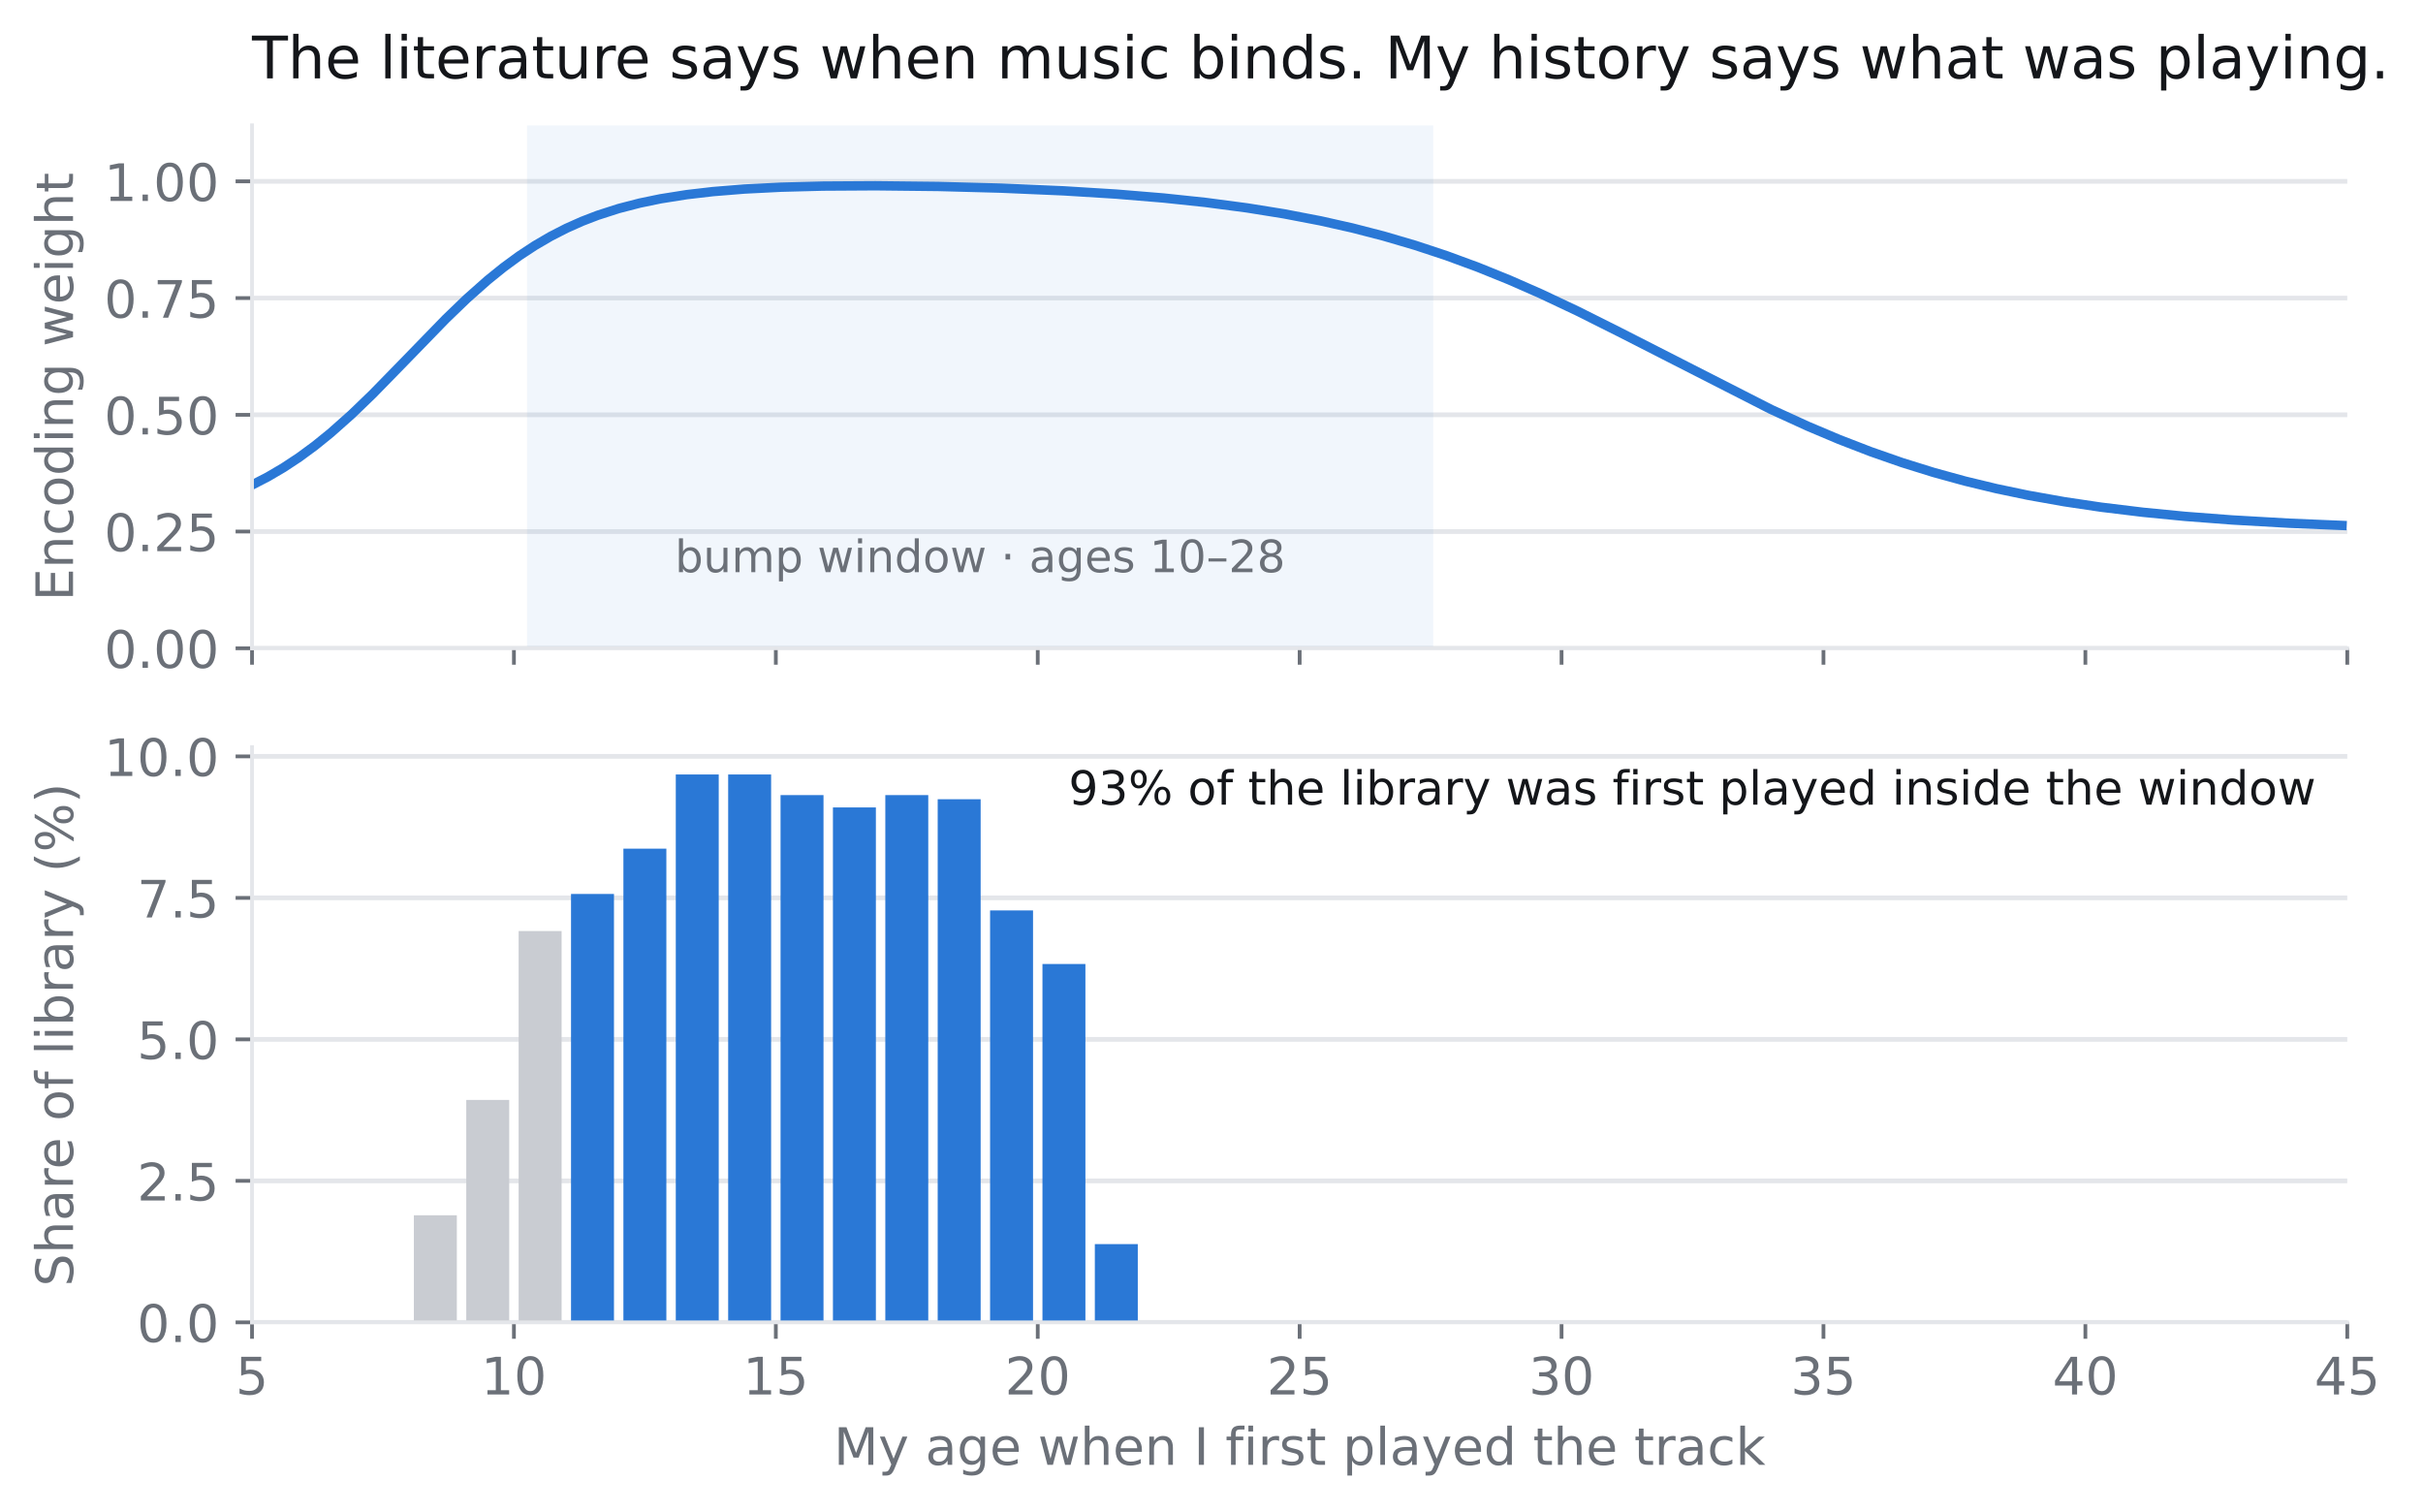
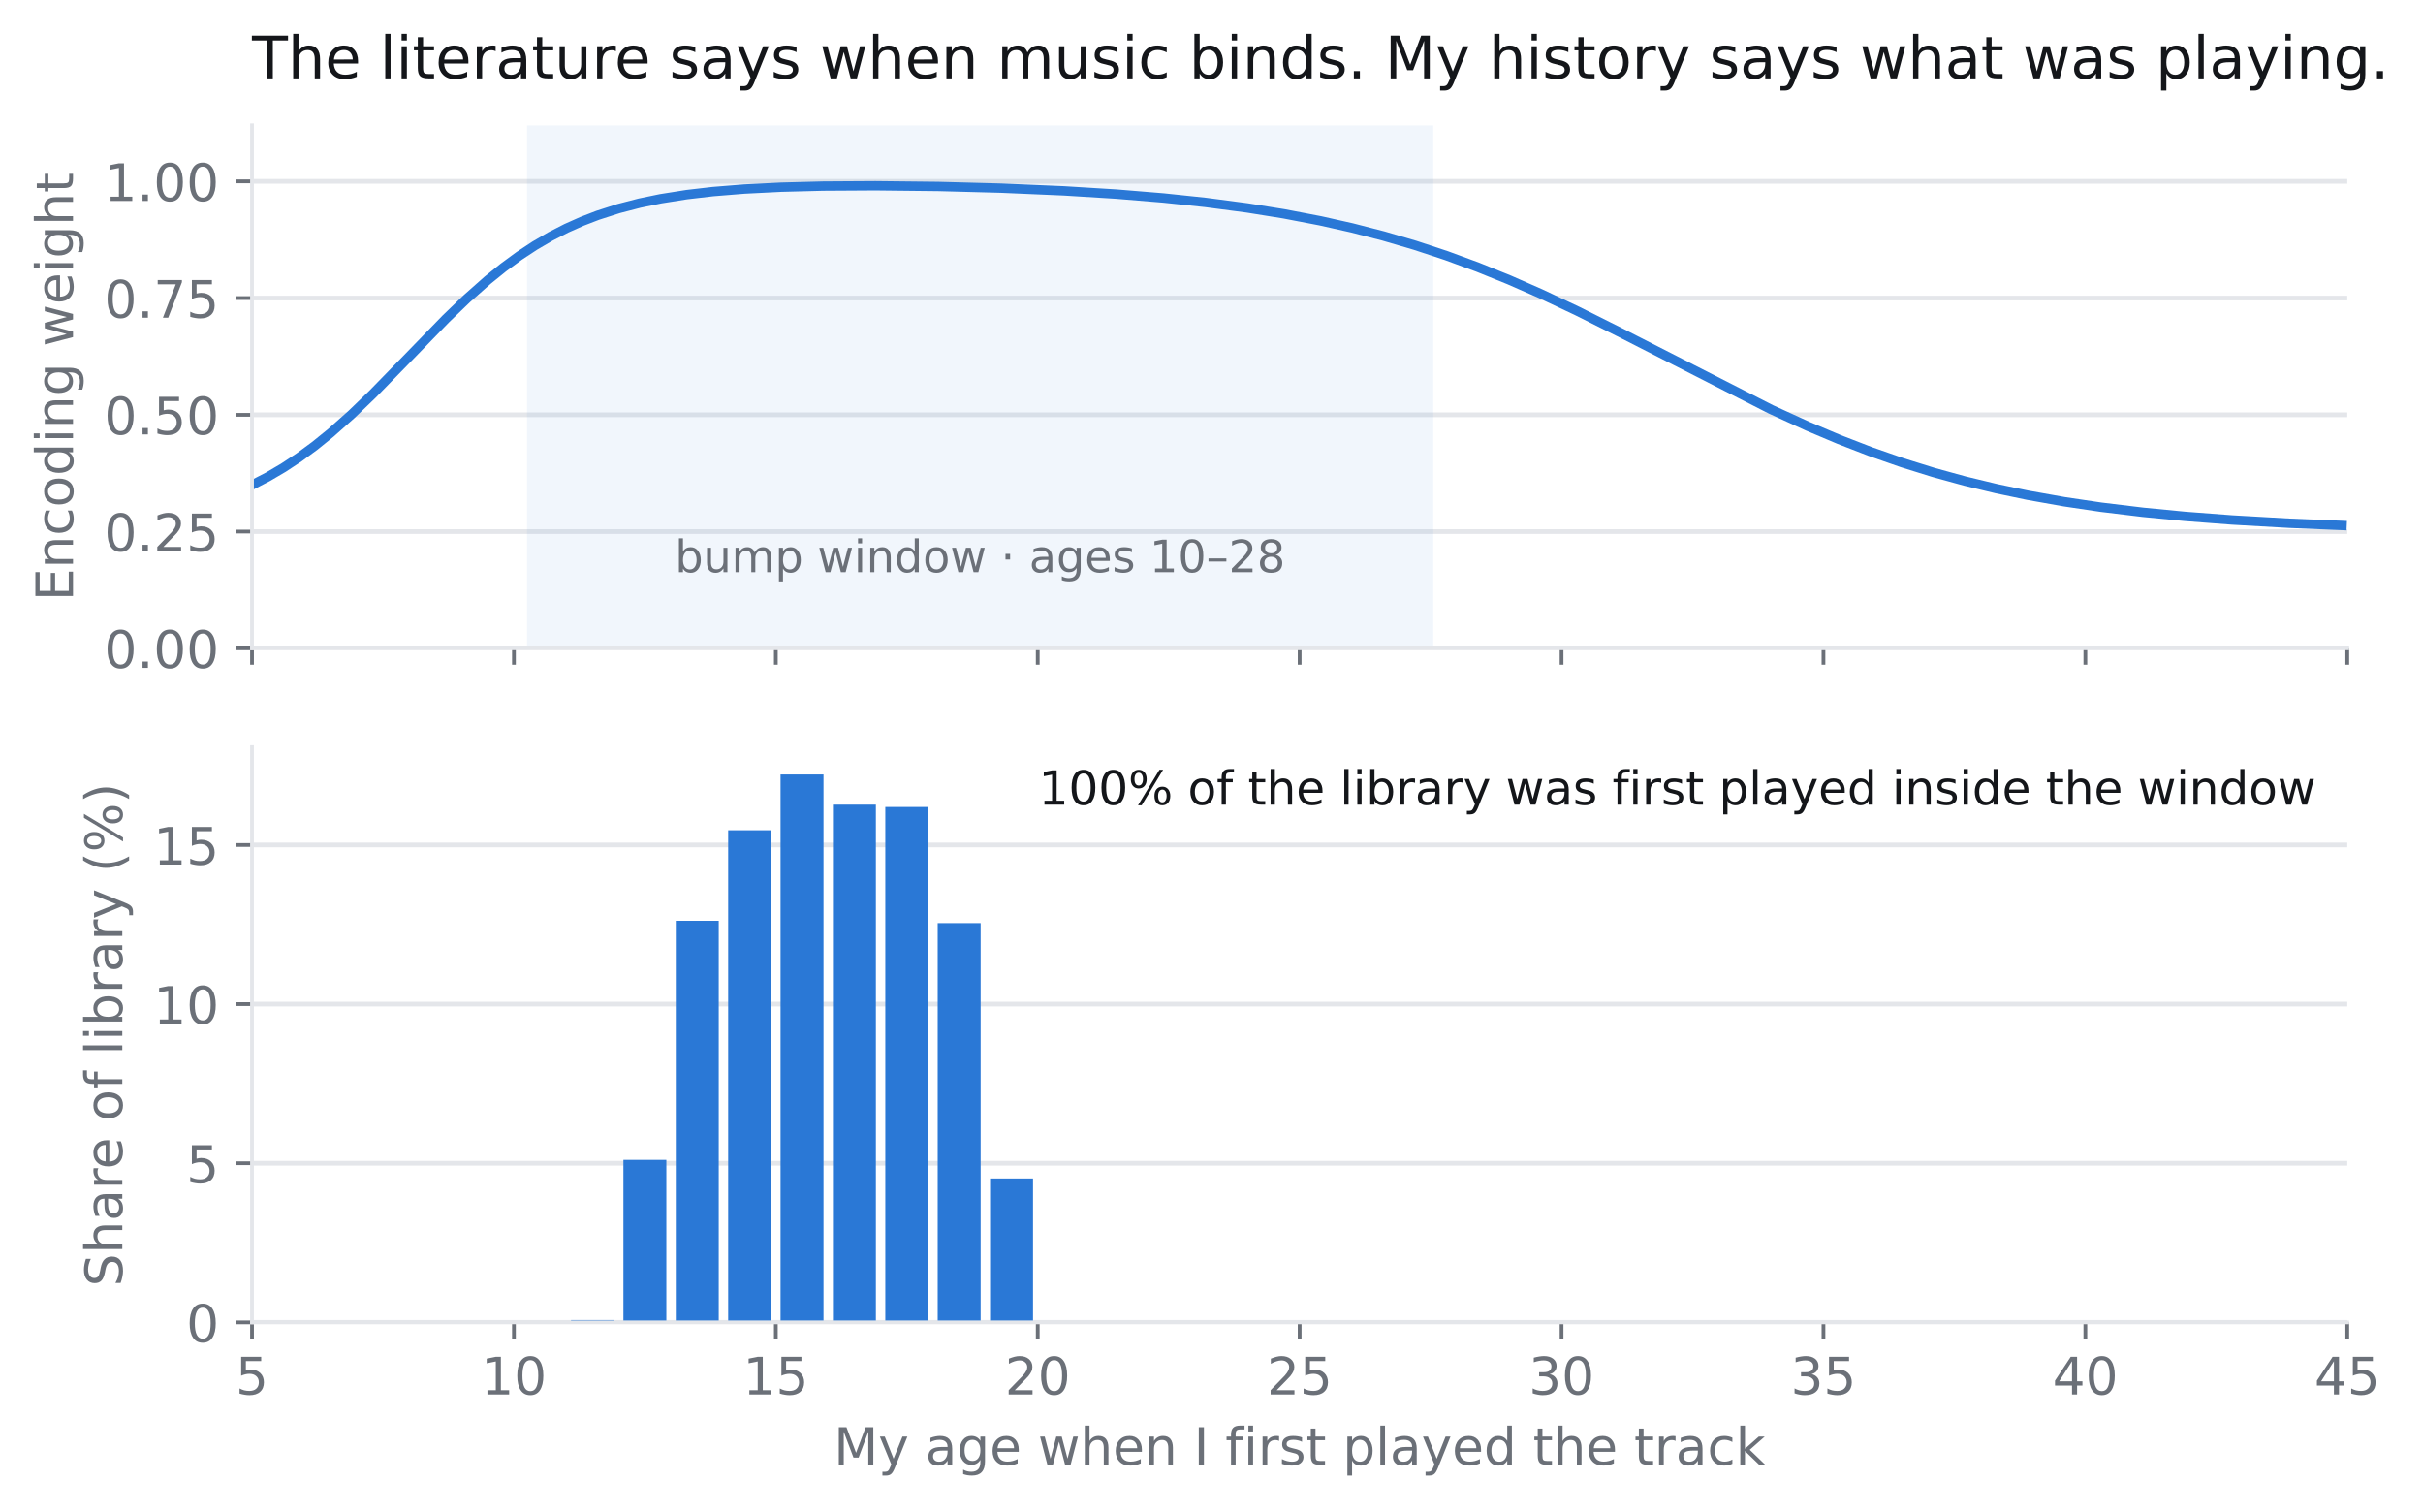
<svg xmlns="http://www.w3.org/2000/svg" xmlns:xlink="http://www.w3.org/1999/xlink" width="516.225pt" height="321.923pt" viewBox="0 0 516.225 321.923" version="1.1">
  <defs>
    <style type="text/css">*{stroke-linejoin: round; stroke-linecap: butt}</style>
  </defs>
  <g id="figure_1">
    <g id="patch_1">
      <path d="M 0 321.923  L 516.225 321.923  L 516.225 0  L 0 0  L 0 321.923  z " style="fill: none" />
    </g>
    <g id="axes_1">
      <g id="patch_2">
        <path d="M 53.693 138.111  L 500.093 138.111  L 500.093 26.698  L 53.693 26.698  L 53.693 138.111  z " style="fill: none" />
      </g>
      <g id="matplotlib.axis_1">
        <g id="xtick_1">
          <g id="line2d_1">
            <defs>
              <path id="m1d3ef57451" d="M 0 0  L 0 3.5  " style="stroke: #6b7078; stroke-width: 0.8" />
            </defs>
            <g>
              <use xlink:href="#m1d3ef57451" x="53.693" y="138.111" style="fill: #6b7078; stroke: #6b7078; stroke-width: 0.8" />
            </g>
          </g>
        </g>
        <g id="xtick_2">
          <g id="line2d_2">
            <g>
              <use xlink:href="#m1d3ef57451" x="109.493" y="138.111" style="fill: #6b7078; stroke: #6b7078; stroke-width: 0.8" />
            </g>
          </g>
        </g>
        <g id="xtick_3">
          <g id="line2d_3">
            <g>
              <use xlink:href="#m1d3ef57451" x="165.293" y="138.111" style="fill: #6b7078; stroke: #6b7078; stroke-width: 0.8" />
            </g>
          </g>
        </g>
        <g id="xtick_4">
          <g id="line2d_4">
            <g>
              <use xlink:href="#m1d3ef57451" x="221.093" y="138.111" style="fill: #6b7078; stroke: #6b7078; stroke-width: 0.8" />
            </g>
          </g>
        </g>
        <g id="xtick_5">
          <g id="line2d_5">
            <g>
              <use xlink:href="#m1d3ef57451" x="276.893" y="138.111" style="fill: #6b7078; stroke: #6b7078; stroke-width: 0.8" />
            </g>
          </g>
        </g>
        <g id="xtick_6">
          <g id="line2d_6">
            <g>
              <use xlink:href="#m1d3ef57451" x="332.693" y="138.111" style="fill: #6b7078; stroke: #6b7078; stroke-width: 0.8" />
            </g>
          </g>
        </g>
        <g id="xtick_7">
          <g id="line2d_7">
            <g>
              <use xlink:href="#m1d3ef57451" x="388.493" y="138.111" style="fill: #6b7078; stroke: #6b7078; stroke-width: 0.8" />
            </g>
          </g>
        </g>
        <g id="xtick_8">
          <g id="line2d_8">
            <g>
              <use xlink:href="#m1d3ef57451" x="444.293" y="138.111" style="fill: #6b7078; stroke: #6b7078; stroke-width: 0.8" />
            </g>
          </g>
        </g>
        <g id="xtick_9">
          <g id="line2d_9">
            <g>
              <use xlink:href="#m1d3ef57451" x="500.093" y="138.111" style="fill: #6b7078; stroke: #6b7078; stroke-width: 0.8" />
            </g>
          </g>
        </g>
      </g>
      <g id="matplotlib.axis_2">
        <g id="ytick_1">
          <g id="line2d_10">
            <path d="M 53.693 138.111  L 500.093 138.111  " clip-path="url(#pc9b5b9067f)" style="fill: none; stroke: #e4e6ea; stroke-linecap: square" />
          </g>
          <g id="line2d_11">
            <defs>
              <path id="md67586d767" d="M 0 0  L -3.5 0  " style="stroke: #6b7078; stroke-width: 0.8" />
            </defs>
            <g>
              <use xlink:href="#md67586d767" x="53.693" y="138.111" style="fill: #6b7078; stroke: #6b7078; stroke-width: 0.8" />
            </g>
          </g>
          <g id="text_1">
            <text style="font-size: 11px; font-family: 'DejaVu Sans'; text-anchor: end; fill: #6b7078" x="46.693" y="142.29" transform="rotate(-0 46.69305 142.2896)">0.00</text>
          </g>
        </g>
        <g id="ytick_2">
          <g id="line2d_12">
            <path d="M 53.693 113.242  L 500.093 113.242  " clip-path="url(#pc9b5b9067f)" style="fill: none; stroke: #e4e6ea; stroke-linecap: square" />
          </g>
          <g id="line2d_13">
            <g>
              <use xlink:href="#md67586d767" x="53.693" y="113.242" style="fill: #6b7078; stroke: #6b7078; stroke-width: 0.8" />
            </g>
          </g>
          <g id="text_2">
            <text style="font-size: 11px; font-family: 'DejaVu Sans'; text-anchor: end; fill: #6b7078" x="46.693" y="117.421" transform="rotate(-0 46.69305 117.4207)">0.25</text>
          </g>
        </g>
        <g id="ytick_3">
          <g id="line2d_14">
            <path d="M 53.693 88.373  L 500.093 88.373  " clip-path="url(#pc9b5b9067f)" style="fill: none; stroke: #e4e6ea; stroke-linecap: square" />
          </g>
          <g id="line2d_15">
            <g>
              <use xlink:href="#md67586d767" x="53.693" y="88.373" style="fill: #6b7078; stroke: #6b7078; stroke-width: 0.8" />
            </g>
          </g>
          <g id="text_3">
            <text style="font-size: 11px; font-family: 'DejaVu Sans'; text-anchor: end; fill: #6b7078" x="46.693" y="92.552" transform="rotate(-0 46.69305 92.55173)">0.50</text>
          </g>
        </g>
        <g id="ytick_4">
          <g id="line2d_16">
            <path d="M 53.693 63.504  L 500.093 63.504  " clip-path="url(#pc9b5b9067f)" style="fill: none; stroke: #e4e6ea; stroke-linecap: square" />
          </g>
          <g id="line2d_17">
            <g>
              <use xlink:href="#md67586d767" x="53.693" y="63.504" style="fill: #6b7078; stroke: #6b7078; stroke-width: 0.8" />
            </g>
          </g>
          <g id="text_4">
            <text style="font-size: 11px; font-family: 'DejaVu Sans'; text-anchor: end; fill: #6b7078" x="46.693" y="67.683" transform="rotate(-0 46.69305 67.68279)">0.75</text>
          </g>
        </g>
        <g id="ytick_5">
          <g id="line2d_18">
            <path d="M 53.693 38.635  L 500.093 38.635  " clip-path="url(#pc9b5b9067f)" style="fill: none; stroke: #e4e6ea; stroke-linecap: square" />
          </g>
          <g id="line2d_19">
            <g>
              <use xlink:href="#md67586d767" x="53.693" y="38.635" style="fill: #6b7078; stroke: #6b7078; stroke-width: 0.8" />
            </g>
          </g>
          <g id="text_5">
            <text style="font-size: 11px; font-family: 'DejaVu Sans'; text-anchor: end; fill: #6b7078" x="46.693" y="42.814" transform="rotate(-0 46.69305 42.81385)">1.00</text>
          </g>
        </g>
        <g id="text_6">
          <text style="font-size: 11px; font-family: 'DejaVu Sans'; text-anchor: middle; fill: #6b7078" x="15.558" y="82.404" transform="rotate(-90 15.55828 82.40447)">Encoding weight</text>
        </g>
      </g>
      <g id="patch_3">
        <path d="M 112.283 138.111  L 305.351 138.111  L 305.351 26.698  L 112.283 26.698  z " clip-path="url(#pc9b5b9067f)" style="fill: #2a78d6; opacity: 0.07" />
      </g>
      <g id="line2d_20">
        <path d="M 53.693 103.324  L 57.041 101.598  L 60.389 99.635  L 63.737 97.425  L 67.085 94.963  L 70.433 92.254  L 74.897 88.289  L 79.361 83.984  L 86.057 77.123  L 94.985 67.937  L 99.449 63.636  L 103.913 59.677  L 107.261 56.975  L 110.609 54.52  L 113.957 52.317  L 117.305 50.362  L 120.653 48.646  L 124.001 47.153  L 127.349 45.864  L 131.813 44.428  L 136.277 43.271  L 140.741 42.349  L 146.321 41.465  L 151.901 40.817  L 158.597 40.275  L 166.409 39.88  L 175.337 39.647  L 186.497 39.578  L 199.889 39.725  L 213.281 40.082  L 226.673 40.661  L 237.833 41.353  L 247.877 42.182  L 256.805 43.123  L 265.733 44.298  L 273.545 45.552  L 281.357 47.052  L 288.053 48.556  L 294.749 50.282  L 301.445 52.246  L 308.141 54.457  L 314.837 56.92  L 321.533 59.63  L 328.229 62.571  L 336.041 66.257  L 344.969 70.727  L 377.333 87.231  L 385.145 90.804  L 391.841 93.632  L 398.537 96.22  L 405.233 98.557  L 411.929 100.644  L 418.625 102.487  L 425.321 104.101  L 432.017 105.502  L 439.829 106.893  L 447.641 108.054  L 456.569 109.138  L 465.497 110.007  L 475.541 110.774  L 487.817 111.475  L 498.977 111.941  L 498.977 111.941  " clip-path="url(#pc9b5b9067f)" style="fill: none; stroke: #2a78d6; stroke-width: 2; stroke-linecap: square" />
      </g>
      <g id="patch_4">
        <path d="M 53.693 138.111  L 53.693 26.698  " style="fill: none; stroke: #e4e6ea; stroke-width: 0.8; stroke-linejoin: miter; stroke-linecap: square" />
      </g>
      <g id="patch_5">
        <path d="M 53.693 138.111  L 500.093 138.111  " style="fill: none; stroke: #e4e6ea; stroke-width: 0.8; stroke-linejoin: miter; stroke-linecap: square" />
      </g>
      <g id="text_7">
        <text style="font-size: 9.5px; font-family: 'DejaVu Sans'; text-anchor: middle; fill: #6b7078" x="208.817" y="121.902" transform="rotate(-0 208.817 121.9021)">bump window · ages 10–28</text>
      </g>
      <g id="text_8">
        <text style="font-size: 12.5px; font-family: 'DejaVu Sans'; text-anchor: start; fill: #14161a" x="53.693" y="16.698" transform="rotate(-0 53.69305 16.69805)">The literature says when music binds. My history says what was playing.</text>
      </g>
    </g>
    <g id="axes_2">
      <g id="patch_6">
        <path d="M 53.693 281.722  L 500.093 281.722  L 500.093 159.168  L 53.693 159.168  L 53.693 281.722  z " style="fill: none" />
      </g>
      <g id="matplotlib.axis_3">
        <g id="xtick_10">
          <g id="line2d_21">
            <g>
              <use xlink:href="#m1d3ef57451" x="53.693" y="281.722" style="fill: #6b7078; stroke: #6b7078; stroke-width: 0.8" />
            </g>
          </g>
          <g id="text_9">
            <text style="font-size: 11px; font-family: 'DejaVu Sans'; text-anchor: middle; fill: #6b7078" x="53.693" y="297.079" transform="rotate(-0 53.69305 297.0795)">5</text>
          </g>
        </g>
        <g id="xtick_11">
          <g id="line2d_22">
            <g>
              <use xlink:href="#m1d3ef57451" x="109.493" y="281.722" style="fill: #6b7078; stroke: #6b7078; stroke-width: 0.8" />
            </g>
          </g>
          <g id="text_10">
            <text style="font-size: 11px; font-family: 'DejaVu Sans'; text-anchor: middle; fill: #6b7078" x="109.493" y="297.079" transform="rotate(-0 109.493 297.0795)">10</text>
          </g>
        </g>
        <g id="xtick_12">
          <g id="line2d_23">
            <g>
              <use xlink:href="#m1d3ef57451" x="165.293" y="281.722" style="fill: #6b7078; stroke: #6b7078; stroke-width: 0.8" />
            </g>
          </g>
          <g id="text_11">
            <text style="font-size: 11px; font-family: 'DejaVu Sans'; text-anchor: middle; fill: #6b7078" x="165.293" y="297.079" transform="rotate(-0 165.293 297.0795)">15</text>
          </g>
        </g>
        <g id="xtick_13">
          <g id="line2d_24">
            <g>
              <use xlink:href="#m1d3ef57451" x="221.093" y="281.722" style="fill: #6b7078; stroke: #6b7078; stroke-width: 0.8" />
            </g>
          </g>
          <g id="text_12">
            <text style="font-size: 11px; font-family: 'DejaVu Sans'; text-anchor: middle; fill: #6b7078" x="221.093" y="297.079" transform="rotate(-0 221.093 297.0795)">20</text>
          </g>
        </g>
        <g id="xtick_14">
          <g id="line2d_25">
            <g>
              <use xlink:href="#m1d3ef57451" x="276.893" y="281.722" style="fill: #6b7078; stroke: #6b7078; stroke-width: 0.8" />
            </g>
          </g>
          <g id="text_13">
            <text style="font-size: 11px; font-family: 'DejaVu Sans'; text-anchor: middle; fill: #6b7078" x="276.893" y="297.079" transform="rotate(-0 276.893 297.0795)">25</text>
          </g>
        </g>
        <g id="xtick_15">
          <g id="line2d_26">
            <g>
              <use xlink:href="#m1d3ef57451" x="332.693" y="281.722" style="fill: #6b7078; stroke: #6b7078; stroke-width: 0.8" />
            </g>
          </g>
          <g id="text_14">
            <text style="font-size: 11px; font-family: 'DejaVu Sans'; text-anchor: middle; fill: #6b7078" x="332.693" y="297.079" transform="rotate(-0 332.693 297.0795)">30</text>
          </g>
        </g>
        <g id="xtick_16">
          <g id="line2d_27">
            <g>
              <use xlink:href="#m1d3ef57451" x="388.493" y="281.722" style="fill: #6b7078; stroke: #6b7078; stroke-width: 0.8" />
            </g>
          </g>
          <g id="text_15">
            <text style="font-size: 11px; font-family: 'DejaVu Sans'; text-anchor: middle; fill: #6b7078" x="388.493" y="297.079" transform="rotate(-0 388.493 297.0795)">35</text>
          </g>
        </g>
        <g id="xtick_17">
          <g id="line2d_28">
            <g>
              <use xlink:href="#m1d3ef57451" x="444.293" y="281.722" style="fill: #6b7078; stroke: #6b7078; stroke-width: 0.8" />
            </g>
          </g>
          <g id="text_16">
            <text style="font-size: 11px; font-family: 'DejaVu Sans'; text-anchor: middle; fill: #6b7078" x="444.293" y="297.079" transform="rotate(-0 444.293 297.0795)">40</text>
          </g>
        </g>
        <g id="xtick_18">
          <g id="line2d_29">
            <g>
              <use xlink:href="#m1d3ef57451" x="500.093" y="281.722" style="fill: #6b7078; stroke: #6b7078; stroke-width: 0.8" />
            </g>
          </g>
          <g id="text_17">
            <text style="font-size: 11px; font-family: 'DejaVu Sans'; text-anchor: middle; fill: #6b7078" x="500.093" y="297.079" transform="rotate(-0 500.093 297.0795)">45</text>
          </g>
        </g>
        <g id="text_18">
          <text style="font-size: 11px; font-family: 'DejaVu Sans'; text-anchor: middle; fill: #6b7078" x="276.893" y="312.08" transform="rotate(-0 276.893 312.0803)">My age when I first played the track</text>
        </g>
      </g>
      <g id="matplotlib.axis_4">
        <g id="ytick_6">
          <g id="line2d_30">
            <path d="M 53.693 281.722  L 500.093 281.722  " clip-path="url(#pd8826767d7)" style="fill: none; stroke: #e4e6ea; stroke-linecap: square" />
          </g>
          <g id="line2d_31">
            <g>
              <use xlink:href="#md67586d767" x="53.693" y="281.722" style="fill: #6b7078; stroke: #6b7078; stroke-width: 0.8" />
            </g>
          </g>
          <g id="text_19">
-             <text style="font-size: 11px; font-family: 'DejaVu Sans'; text-anchor: end; fill: #6b7078" x="46.693" y="285.901" transform="rotate(-0 46.69305 285.9008)">0.0</text>
+             <text style="font-size: 11px; font-family: 'DejaVu Sans'; text-anchor: end; fill: #6b7078" x="46.693" y="285.901" transform="rotate(-0 46.69305 285.9008)">0</text>
          </g>
        </g>
        <g id="ytick_7">
          <g id="line2d_32">
-             <path d="M 53.693 251.577  L 500.093 251.577  " clip-path="url(#pd8826767d7)" style="fill: none; stroke: #e4e6ea; stroke-linecap: square" />
+             <path d="M 53.693 247.819  L 500.093 247.819  " clip-path="url(#pd8826767d7)" style="fill: none; stroke: #e4e6ea; stroke-linecap: square" />
          </g>
          <g id="line2d_33">
            <g>
-               <use xlink:href="#md67586d767" x="53.693" y="251.577" style="fill: #6b7078; stroke: #6b7078; stroke-width: 0.8" />
+               <use xlink:href="#md67586d767" x="53.693" y="247.819" style="fill: #6b7078; stroke: #6b7078; stroke-width: 0.8" />
            </g>
          </g>
          <g id="text_20">
-             <text style="font-size: 11px; font-family: 'DejaVu Sans'; text-anchor: end; fill: #6b7078" x="46.693" y="255.756" transform="rotate(-0 46.69305 255.7559)">2.5</text>
+             <text style="font-size: 11px; font-family: 'DejaVu Sans'; text-anchor: end; fill: #6b7078" x="46.693" y="251.998" transform="rotate(-0 46.69305 251.9981)">5</text>
          </g>
        </g>
        <g id="ytick_8">
          <g id="line2d_34">
-             <path d="M 53.693 221.432  L 500.093 221.432  " clip-path="url(#pd8826767d7)" style="fill: none; stroke: #e4e6ea; stroke-linecap: square" />
+             <path d="M 53.693 213.917  L 500.093 213.917  " clip-path="url(#pd8826767d7)" style="fill: none; stroke: #e4e6ea; stroke-linecap: square" />
          </g>
          <g id="line2d_35">
            <g>
-               <use xlink:href="#md67586d767" x="53.693" y="221.432" style="fill: #6b7078; stroke: #6b7078; stroke-width: 0.8" />
+               <use xlink:href="#md67586d767" x="53.693" y="213.917" style="fill: #6b7078; stroke: #6b7078; stroke-width: 0.8" />
            </g>
          </g>
          <g id="text_21">
-             <text style="font-size: 11px; font-family: 'DejaVu Sans'; text-anchor: end; fill: #6b7078" x="46.693" y="225.611" transform="rotate(-0 46.69305 225.611)">5.0</text>
+             <text style="font-size: 11px; font-family: 'DejaVu Sans'; text-anchor: end; fill: #6b7078" x="46.693" y="218.095" transform="rotate(-0 46.69305 218.0954)">10</text>
          </g>
        </g>
        <g id="ytick_9">
          <g id="line2d_36">
-             <path d="M 53.693 191.287  L 500.093 191.287  " clip-path="url(#pd8826767d7)" style="fill: none; stroke: #e4e6ea; stroke-linecap: square" />
+             <path d="M 53.693 180.014  L 500.093 180.014  " clip-path="url(#pd8826767d7)" style="fill: none; stroke: #e4e6ea; stroke-linecap: square" />
          </g>
          <g id="line2d_37">
            <g>
-               <use xlink:href="#md67586d767" x="53.693" y="191.287" style="fill: #6b7078; stroke: #6b7078; stroke-width: 0.8" />
+               <use xlink:href="#md67586d767" x="53.693" y="180.014" style="fill: #6b7078; stroke: #6b7078; stroke-width: 0.8" />
            </g>
          </g>
          <g id="text_22">
-             <text style="font-size: 11px; font-family: 'DejaVu Sans'; text-anchor: end; fill: #6b7078" x="46.693" y="195.466" transform="rotate(-0 46.69305 195.4661)">7.5</text>
-           </g>
-         </g>
-         <g id="ytick_10">
-           <g id="line2d_38">
-             <path d="M 53.693 161.142  L 500.093 161.142  " clip-path="url(#pd8826767d7)" style="fill: none; stroke: #e4e6ea; stroke-linecap: square" />
-           </g>
-           <g id="line2d_39">
-             <g>
-               <use xlink:href="#md67586d767" x="53.693" y="161.142" style="fill: #6b7078; stroke: #6b7078; stroke-width: 0.8" />
-             </g>
-           </g>
-           <g id="text_23">
-             <text style="font-size: 11px; font-family: 'DejaVu Sans'; text-anchor: end; fill: #6b7078" x="46.693" y="165.321" transform="rotate(-0 46.69305 165.3212)">10.0</text>
-           </g>
-         </g>
-         <g id="text_24">
-           <text style="font-size: 11px; font-family: 'DejaVu Sans'; text-anchor: middle; fill: #6b7078" x="15.558" y="220.445" transform="rotate(-90 15.55828 220.445)">Share of library (%)</text>
+             <text style="font-size: 11px; font-family: 'DejaVu Sans'; text-anchor: end; fill: #6b7078" x="46.693" y="184.193" transform="rotate(-0 46.69305 184.1927)">15</text>
+           </g>
+         </g>
+         <g id="text_23">
+           <text style="font-size: 11px; font-family: 'DejaVu Sans'; text-anchor: middle; fill: #6b7078" x="26.053" y="220.445" transform="rotate(-90 26.05297 220.445)">Share of library (%)</text>
        </g>
      </g>
      <g id="patch_7">
        <path d="M 54.697 281.722  L 63.849 281.722  L 63.849 281.722  L 54.697 281.722  z " clip-path="url(#pd8826767d7)" style="fill: #c9ccd2" />
      </g>
      <g id="patch_8">
        <path d="M 65.857 281.722  L 75.009 281.722  L 75.009 281.722  L 65.857 281.722  z " clip-path="url(#pd8826767d7)" style="fill: #c9ccd2" />
      </g>
      <g id="patch_9">
        <path d="M 77.017 281.722  L 86.169 281.722  L 86.169 281.722  L 77.017 281.722  z " clip-path="url(#pd8826767d7)" style="fill: #c9ccd2" />
      </g>
      <g id="patch_10">
-         <path d="M 88.177 281.722  L 97.329 281.722  L 97.329 258.905  L 88.177 258.905  z " clip-path="url(#pd8826767d7)" style="fill: #c9ccd2" />
+         <path d="M 88.177 281.722  L 97.329 281.722  L 97.329 281.722  L 88.177 281.722  z " clip-path="url(#pd8826767d7)" style="fill: #c9ccd2" />
      </g>
      <g id="patch_11">
-         <path d="M 99.337 281.722  L 108.489 281.722  L 108.489 234.333  L 99.337 234.333  z " clip-path="url(#pd8826767d7)" style="fill: #c9ccd2" />
+         <path d="M 99.337 281.722  L 108.489 281.722  L 108.489 281.722  L 99.337 281.722  z " clip-path="url(#pd8826767d7)" style="fill: #c9ccd2" />
      </g>
      <g id="patch_12">
-         <path d="M 110.497 281.722  L 119.649 281.722  L 119.649 198.352  L 110.497 198.352  z " clip-path="url(#pd8826767d7)" style="fill: #c9ccd2" />
+         <path d="M 110.497 281.722  L 119.649 281.722  L 119.649 281.722  L 110.497 281.722  z " clip-path="url(#pd8826767d7)" style="fill: #c9ccd2" />
      </g>
      <g id="patch_13">
-         <path d="M 121.657 281.722  L 130.809 281.722  L 130.809 190.454  L 121.657 190.454  z " clip-path="url(#pd8826767d7)" style="fill: #2a78d6" />
+         <path d="M 121.657 281.722  L 130.809 281.722  L 130.809 281.227  L 121.657 281.227  z " clip-path="url(#pd8826767d7)" style="fill: #2a78d6" />
      </g>
      <g id="patch_14">
-         <path d="M 132.817 281.722  L 141.969 281.722  L 141.969 180.8  L 132.817 180.8  z " clip-path="url(#pd8826767d7)" style="fill: #2a78d6" />
+         <path d="M 132.817 281.722  L 141.969 281.722  L 141.969 247.102  L 132.817 247.102  z " clip-path="url(#pd8826767d7)" style="fill: #2a78d6" />
      </g>
      <g id="patch_15">
-         <path d="M 143.977 281.722  L 153.129 281.722  L 153.129 165.004  L 143.977 165.004  z " clip-path="url(#pd8826767d7)" style="fill: #2a78d6" />
+         <path d="M 143.977 281.722  L 153.129 281.722  L 153.129 196.162  L 143.977 196.162  z " clip-path="url(#pd8826767d7)" style="fill: #2a78d6" />
      </g>
      <g id="patch_16">
-         <path d="M 155.137 281.722  L 164.289 281.722  L 164.289 165.004  L 155.137 165.004  z " clip-path="url(#pd8826767d7)" style="fill: #2a78d6" />
+         <path d="M 155.137 281.722  L 164.289 281.722  L 164.289 176.873  L 155.137 176.873  z " clip-path="url(#pd8826767d7)" style="fill: #2a78d6" />
      </g>
      <g id="patch_17">
-         <path d="M 166.297 281.722  L 175.449 281.722  L 175.449 169.392  L 166.297 169.392  z " clip-path="url(#pd8826767d7)" style="fill: #2a78d6" />
+         <path d="M 166.297 281.722  L 175.449 281.722  L 175.449 165.004  L 166.297 165.004  z " clip-path="url(#pd8826767d7)" style="fill: #2a78d6" />
      </g>
      <g id="patch_18">
-         <path d="M 177.457 281.722  L 186.609 281.722  L 186.609 172.024  L 177.457 172.024  z " clip-path="url(#pd8826767d7)" style="fill: #2a78d6" />
+         <path d="M 177.457 281.722  L 186.609 281.722  L 186.609 171.433  L 177.457 171.433  z " clip-path="url(#pd8826767d7)" style="fill: #2a78d6" />
      </g>
      <g id="patch_19">
-         <path d="M 188.617 281.722  L 197.769 281.722  L 197.769 169.392  L 188.617 169.392  z " clip-path="url(#pd8826767d7)" style="fill: #2a78d6" />
+         <path d="M 188.617 281.722  L 197.769 281.722  L 197.769 171.928  L 188.617 171.928  z " clip-path="url(#pd8826767d7)" style="fill: #2a78d6" />
      </g>
      <g id="patch_20">
-         <path d="M 199.777 281.722  L 208.929 281.722  L 208.929 170.269  L 199.777 170.269  z " clip-path="url(#pd8826767d7)" style="fill: #2a78d6" />
+         <path d="M 199.777 281.722  L 208.929 281.722  L 208.929 196.656  L 199.777 196.656  z " clip-path="url(#pd8826767d7)" style="fill: #2a78d6" />
      </g>
      <g id="patch_21">
-         <path d="M 210.937 281.722  L 220.089 281.722  L 220.089 193.964  L 210.937 193.964  z " clip-path="url(#pd8826767d7)" style="fill: #2a78d6" />
+         <path d="M 210.937 281.722  L 220.089 281.722  L 220.089 251.059  L 210.937 251.059  z " clip-path="url(#pd8826767d7)" style="fill: #2a78d6" />
      </g>
      <g id="patch_22">
-         <path d="M 222.097 281.722  L 231.249 281.722  L 231.249 205.373  L 222.097 205.373  z " clip-path="url(#pd8826767d7)" style="fill: #2a78d6" />
+         <path d="M 222.097 281.722  L 231.249 281.722  L 231.249 281.722  L 222.097 281.722  z " clip-path="url(#pd8826767d7)" style="fill: #2a78d6" />
      </g>
      <g id="patch_23">
-         <path d="M 233.257 281.722  L 242.409 281.722  L 242.409 265.048  L 233.257 265.048  z " clip-path="url(#pd8826767d7)" style="fill: #2a78d6" />
+         <path d="M 233.257 281.722  L 242.409 281.722  L 242.409 281.722  L 233.257 281.722  z " clip-path="url(#pd8826767d7)" style="fill: #2a78d6" />
      </g>
      <g id="patch_24">
        <path d="M 244.417 281.722  L 253.569 281.722  L 253.569 281.722  L 244.417 281.722  z " clip-path="url(#pd8826767d7)" style="fill: #2a78d6" />
      </g>
      <g id="patch_25">
        <path d="M 255.577 281.722  L 264.729 281.722  L 264.729 281.722  L 255.577 281.722  z " clip-path="url(#pd8826767d7)" style="fill: #2a78d6" />
      </g>
      <g id="patch_26">
        <path d="M 266.737 281.722  L 275.889 281.722  L 275.889 281.722  L 266.737 281.722  z " clip-path="url(#pd8826767d7)" style="fill: #2a78d6" />
      </g>
      <g id="patch_27">
        <path d="M 277.897 281.722  L 287.049 281.722  L 287.049 281.722  L 277.897 281.722  z " clip-path="url(#pd8826767d7)" style="fill: #2a78d6" />
      </g>
      <g id="patch_28">
        <path d="M 289.057 281.722  L 298.209 281.722  L 298.209 281.722  L 289.057 281.722  z " clip-path="url(#pd8826767d7)" style="fill: #2a78d6" />
      </g>
      <g id="patch_29">
        <path d="M 300.217 281.722  L 309.369 281.722  L 309.369 281.722  L 300.217 281.722  z " clip-path="url(#pd8826767d7)" style="fill: #2a78d6" />
      </g>
      <g id="patch_30">
        <path d="M 311.377 281.722  L 320.529 281.722  L 320.529 281.722  L 311.377 281.722  z " clip-path="url(#pd8826767d7)" style="fill: #c9ccd2" />
      </g>
      <g id="patch_31">
        <path d="M 322.537 281.722  L 331.689 281.722  L 331.689 281.722  L 322.537 281.722  z " clip-path="url(#pd8826767d7)" style="fill: #c9ccd2" />
      </g>
      <g id="patch_32">
        <path d="M 333.697 281.722  L 342.849 281.722  L 342.849 281.722  L 333.697 281.722  z " clip-path="url(#pd8826767d7)" style="fill: #c9ccd2" />
      </g>
      <g id="patch_33">
        <path d="M 344.857 281.722  L 354.009 281.722  L 354.009 281.722  L 344.857 281.722  z " clip-path="url(#pd8826767d7)" style="fill: #c9ccd2" />
      </g>
      <g id="patch_34">
        <path d="M 356.017 281.722  L 365.169 281.722  L 365.169 281.722  L 356.017 281.722  z " clip-path="url(#pd8826767d7)" style="fill: #c9ccd2" />
      </g>
      <g id="patch_35">
        <path d="M 367.177 281.722  L 376.329 281.722  L 376.329 281.722  L 367.177 281.722  z " clip-path="url(#pd8826767d7)" style="fill: #c9ccd2" />
      </g>
      <g id="patch_36">
        <path d="M 378.337 281.722  L 387.489 281.722  L 387.489 281.722  L 378.337 281.722  z " clip-path="url(#pd8826767d7)" style="fill: #c9ccd2" />
      </g>
      <g id="patch_37">
        <path d="M 389.497 281.722  L 398.649 281.722  L 398.649 281.722  L 389.497 281.722  z " clip-path="url(#pd8826767d7)" style="fill: #c9ccd2" />
      </g>
      <g id="patch_38">
        <path d="M 400.657 281.722  L 409.809 281.722  L 409.809 281.722  L 400.657 281.722  z " clip-path="url(#pd8826767d7)" style="fill: #c9ccd2" />
      </g>
      <g id="patch_39">
        <path d="M 411.817 281.722  L 420.969 281.722  L 420.969 281.722  L 411.817 281.722  z " clip-path="url(#pd8826767d7)" style="fill: #c9ccd2" />
      </g>
      <g id="patch_40">
        <path d="M 422.977 281.722  L 432.129 281.722  L 432.129 281.722  L 422.977 281.722  z " clip-path="url(#pd8826767d7)" style="fill: #c9ccd2" />
      </g>
      <g id="patch_41">
        <path d="M 434.137 281.722  L 443.289 281.722  L 443.289 281.722  L 434.137 281.722  z " clip-path="url(#pd8826767d7)" style="fill: #c9ccd2" />
      </g>
      <g id="patch_42">
        <path d="M 445.297 281.722  L 454.449 281.722  L 454.449 281.722  L 445.297 281.722  z " clip-path="url(#pd8826767d7)" style="fill: #c9ccd2" />
      </g>
      <g id="patch_43">
        <path d="M 456.457 281.722  L 465.609 281.722  L 465.609 281.722  L 456.457 281.722  z " clip-path="url(#pd8826767d7)" style="fill: #c9ccd2" />
      </g>
      <g id="patch_44">
        <path d="M 467.617 281.722  L 476.769 281.722  L 476.769 281.722  L 467.617 281.722  z " clip-path="url(#pd8826767d7)" style="fill: #c9ccd2" />
      </g>
      <g id="patch_45">
        <path d="M 478.777 281.722  L 487.929 281.722  L 487.929 281.722  L 478.777 281.722  z " clip-path="url(#pd8826767d7)" style="fill: #c9ccd2" />
      </g>
      <g id="patch_46">
        <path d="M 53.693 281.722  L 53.693 159.168  " style="fill: none; stroke: #e4e6ea; stroke-width: 0.8; stroke-linejoin: miter; stroke-linecap: square" />
      </g>
      <g id="patch_47">
        <path d="M 53.693 281.722  L 500.093 281.722  " style="fill: none; stroke: #e4e6ea; stroke-width: 0.8; stroke-linejoin: miter; stroke-linecap: square" />
      </g>
-       <g id="text_25">
-         <text style="font-size: 10px; font-family: 'DejaVu Sans'; text-anchor: end; fill: #14161a" x="493.397" y="171.423" transform="rotate(-0 493.397 171.4233)">93% of the library was first played inside the window</text>
+       <g id="text_24">
+         <text style="font-size: 10px; font-family: 'DejaVu Sans'; text-anchor: end; fill: #14161a" x="493.397" y="171.423" transform="rotate(-0 493.397 171.4233)">100% of the library was first played inside the window</text>
      </g>
    </g>
  </g>
  <defs>
    <clipPath id="pc9b5b9067f">
      <rect x="53.693" y="26.698" width="446.4" height="111.413" />
    </clipPath>
    <clipPath id="pd8826767d7">
      <rect x="53.693" y="159.168" width="446.4" height="122.554" />
    </clipPath>
  </defs>
</svg>
